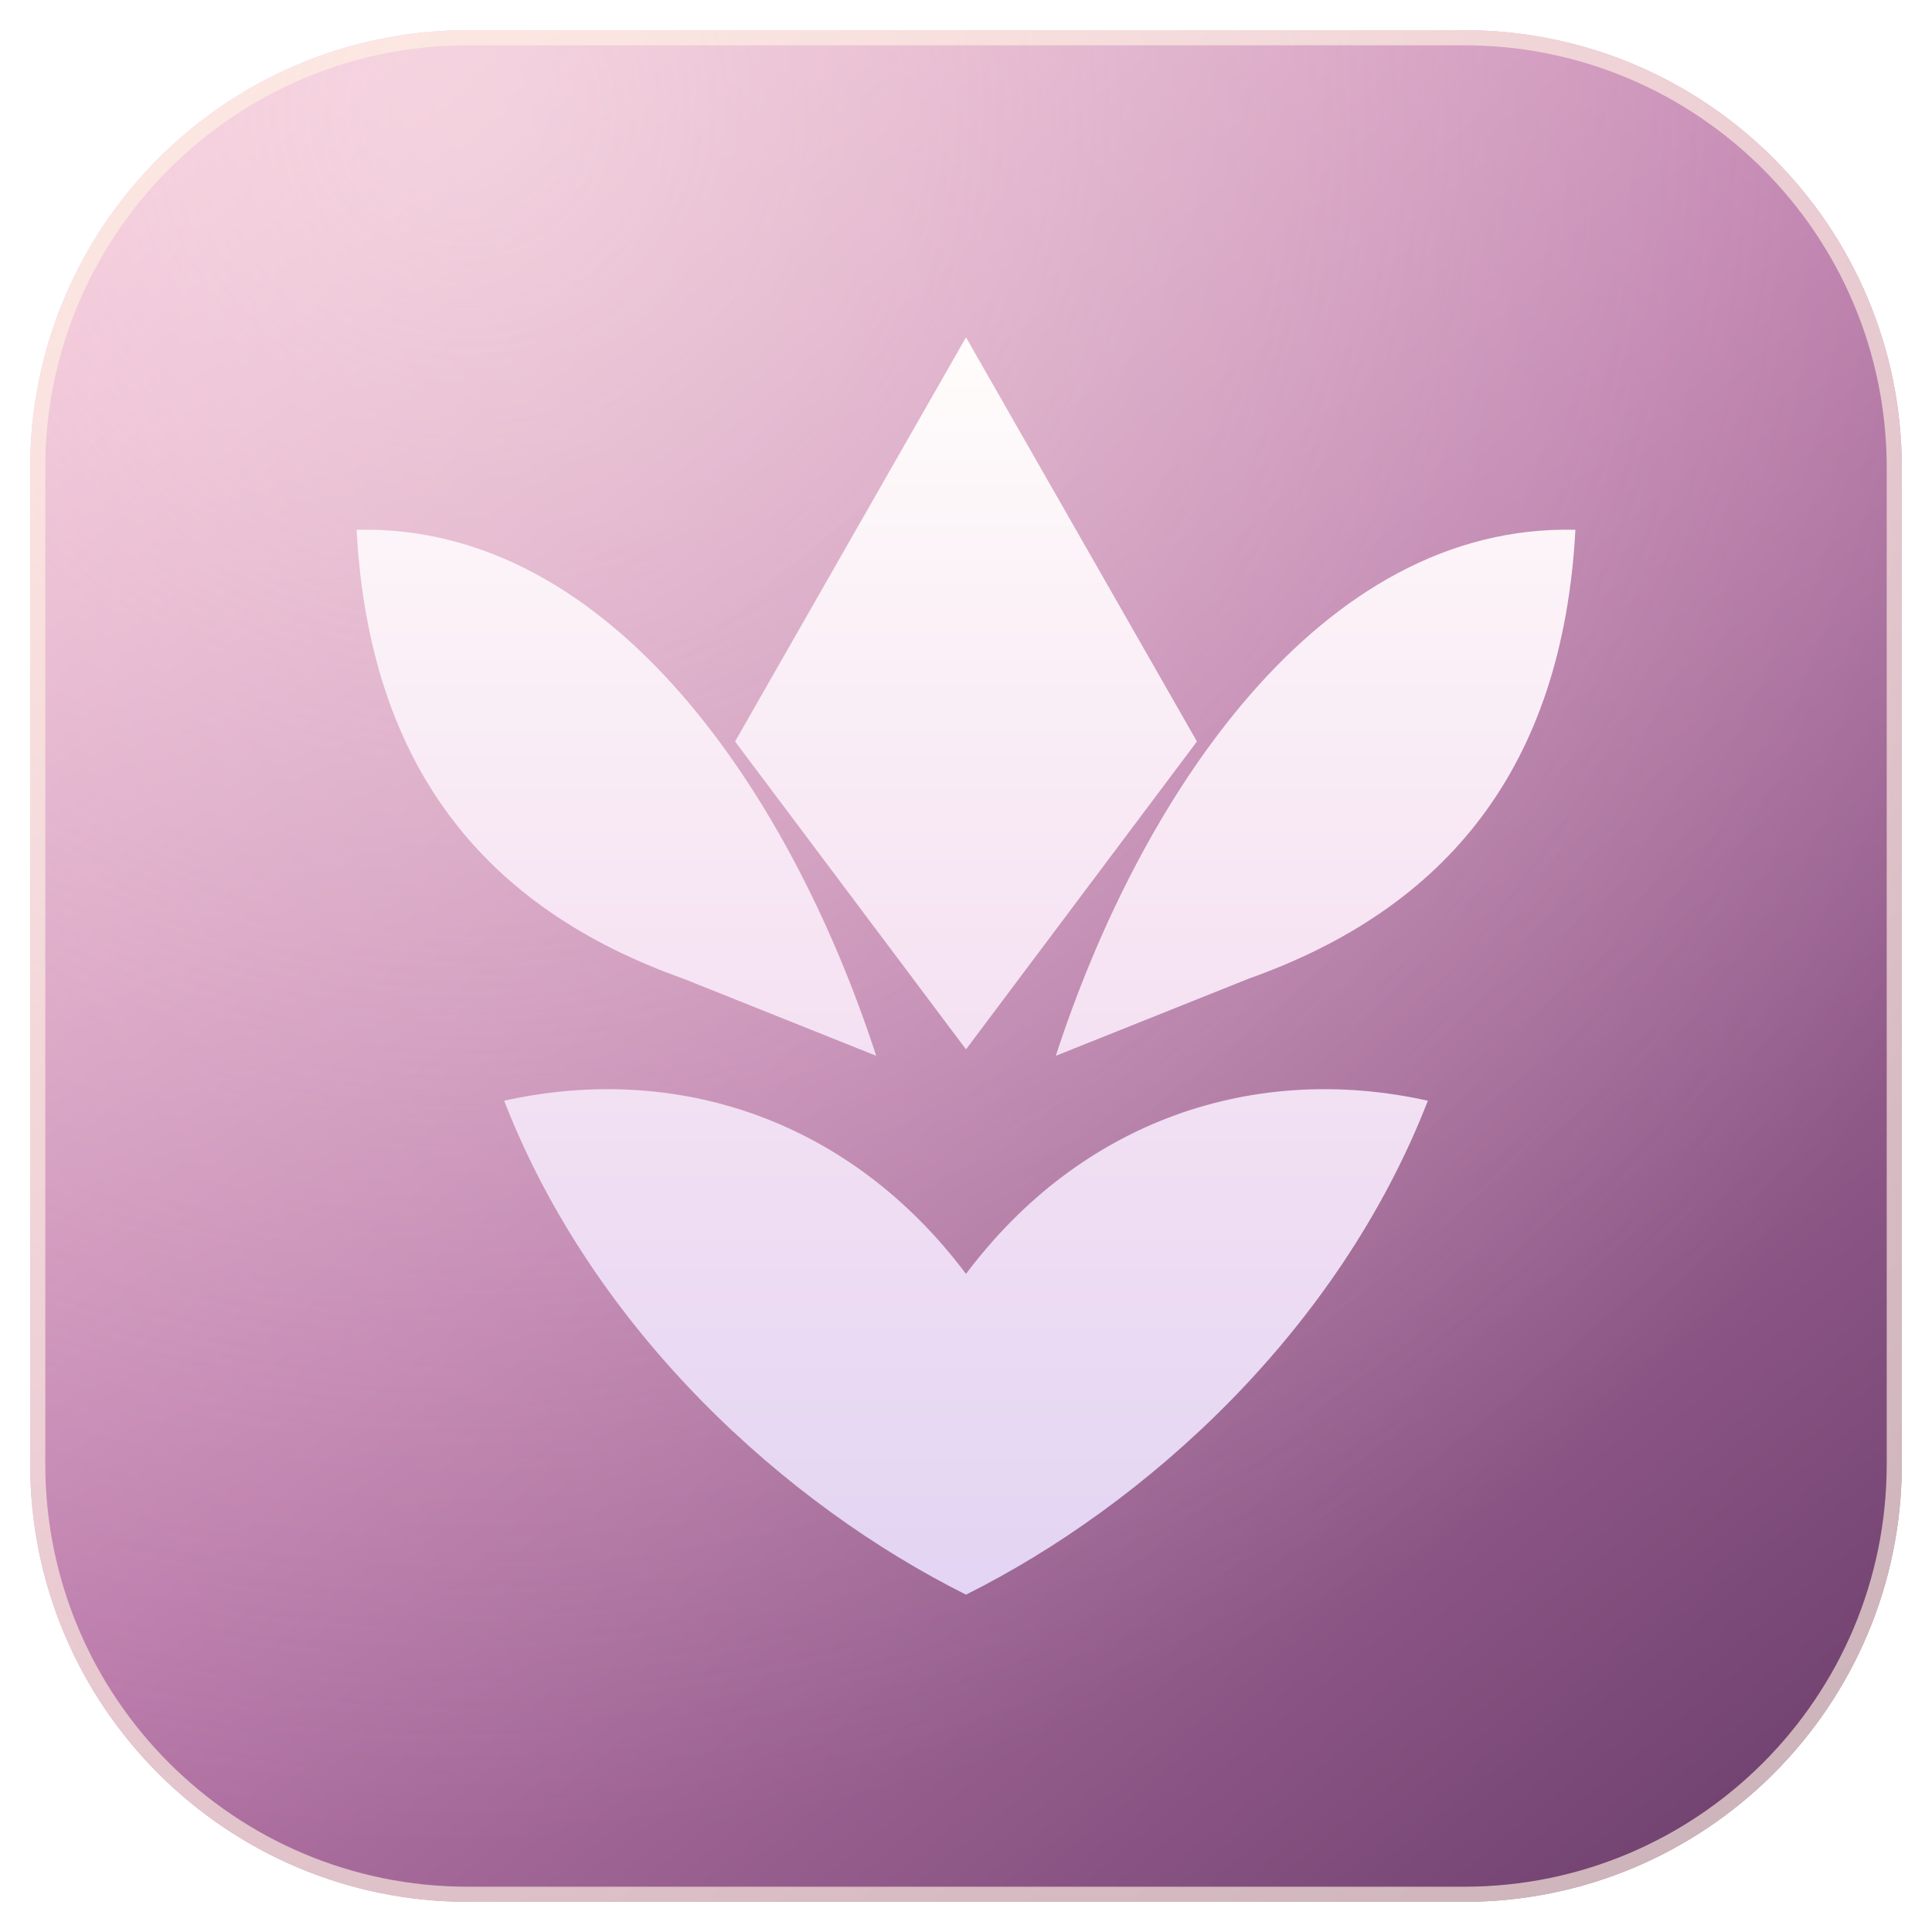
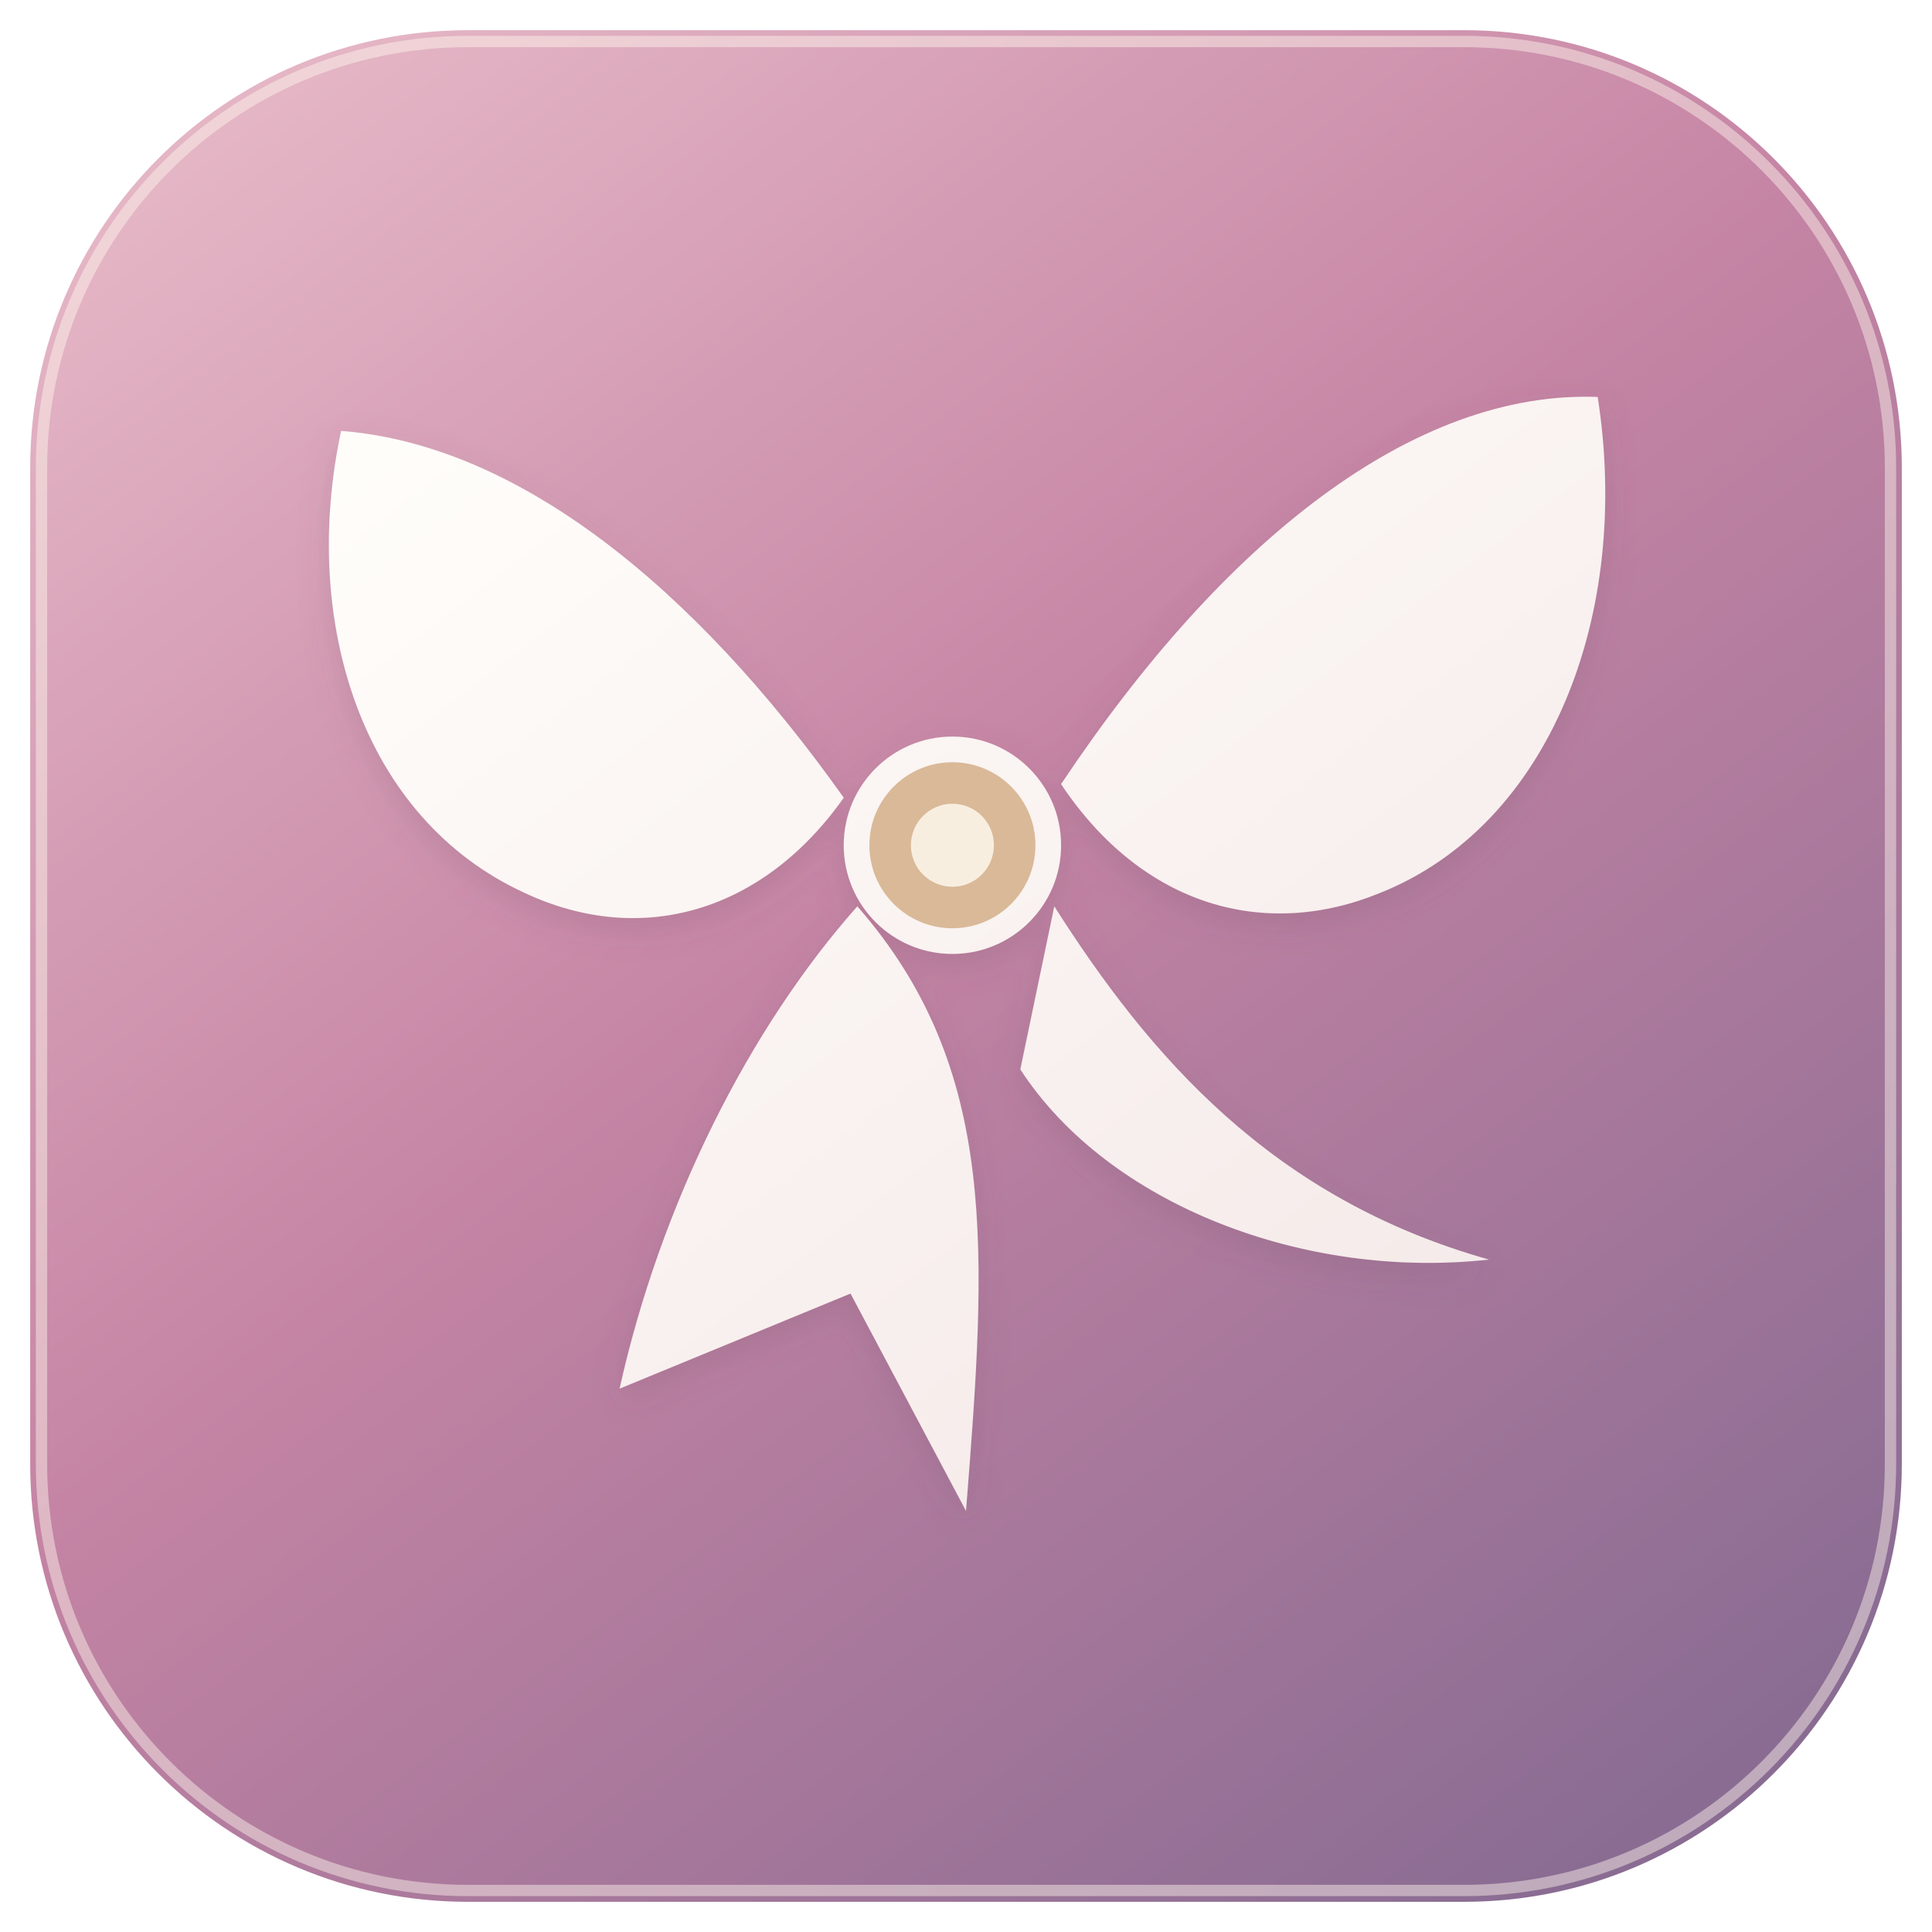
<svg xmlns="http://www.w3.org/2000/svg" width="512" height="512" viewBox="0 0 512 512">
  <defs>
-     <linearGradient id="tile" x1="55" y1="25" x2="449" y2="500" gradientUnits="userSpaceOnUse">
-       <stop stop-color="#efb6d3" />
-       <stop offset=".48" stop-color="#bb7aab" />
-       <stop offset="1" stop-color="#70416f" />
+     <linearGradient id="rose" x1="68" y1="30" x2="421" y2="495" gradientUnits="userSpaceOnUse">
+       <stop stop-color="#e4b5c5" />
+       <stop offset=".45" stop-color="#c584a4" />
+       <stop offset="1" stop-color="#8a6c93" />
    </linearGradient>
-     <radialGradient id="light" cx="0" cy="0" r="1" gradientTransform="translate(119 30) rotate(51) scale(463)" gradientUnits="userSpaceOnUse">
-       <stop stop-color="#fff5ee" stop-opacity=".52" />
-       <stop offset="1" stop-color="#fff5ee" stop-opacity="0" />
-     </radialGradient>
-     <linearGradient id="crystal" x1="12" y1="2" x2="12" y2="22" gradientUnits="userSpaceOnUse">
-       <stop stop-color="#fffdfb" />
-       <stop offset=".5" stop-color="#f6e3f3" />
-       <stop offset="1" stop-color="#e2d4f3" />
+     <linearGradient id="linen" x1="4" y1="5" x2="17" y2="22" gradientUnits="userSpaceOnUse">
+       <stop stop-color="#fffdfa" />
+       <stop offset="1" stop-color="#f4e9e8" />
    </linearGradient>
-     <path id="emblem" d="M12 2.2L15.6 8.5L12 13.3L8.4 8.5ZM2.5 5.2C6.5 5.1 9.3 9.4 10.6 13.4L7.6 12.2C4.5 11.1 2.7 8.9 2.5 5.2ZM21.5 5.2C17.5 5.1 14.7 9.4 13.4 13.4L16.4 12.2C19.5 11.1 21.3 8.9 21.5 5.2ZM4.8 14.1C7.5 13.5 10.2 14.4 12 16.8C13.8 14.4 16.5 13.5 19.2 14.1C17.8 17.7 14.8 20.4 12 21.8C9.2 20.4 6.2 17.7 4.8 14.1Z" />
+     <filter id="soft" x="-25%" y="-25%" width="150%" height="155%">
+       <feDropShadow dx="0" dy=".18" stdDeviation=".23" flood-color="#734c6c" flood-opacity=".2" />
+     </filter>
+     <path id="emblem" d="M10.2 10.8C8 7.7 5.4 5.6 2.8 5.4C2.2 8.2 3.1 11.1 5.5 12.2C7.2 13 9 12.5 10.2 10.8ZM13.4 10.6C15.8 7 18.6 4.8 21.3 4.9C21.8 8.1 20.6 11.2 18.1 12.2C16.4 12.9 14.6 12.4 13.4 10.6ZM10.4 12.4C8.8 14.2 7.5 16.8 6.9 19.5L10.3 18.1L12 21.3C12.3 17.5 12.5 14.8 10.4 12.4ZM13.3 12.4C14.7 14.6 16.5 16.7 19.7 17.6C17 17.9 14.1 16.8 12.8 14.8ZM13.4 11.5A1.6 1.6 0 1 1 10.2 11.5A1.6 1.6 0 1 1 13.4 11.5Z" />
  </defs>
-   <rect x="8" y="8" width="496" height="496" rx="116" fill="url(#tile)" />
-   <rect x="8" y="8" width="496" height="496" rx="116" fill="url(#light)" />
-   <rect x="10" y="10" width="492" height="492" rx="114" fill="none" stroke="#fff2e3" stroke-opacity=".65" stroke-width="4" />
-   <use href="#emblem" transform="translate(52 52) scale(17)" fill="url(#crystal)" />
+   <rect x="8" y="8" width="496" height="496" rx="116" fill="url(#rose)" />
+   <rect x="11" y="11" width="490" height="490" rx="113" fill="none" stroke="#fff8ef" stroke-opacity=".45" stroke-width="3" />
+   <use href="#emblem" transform="translate(40 17) scale(18)" fill="url(#linen)" filter="url(#soft)" />
+   <circle cx="252.4" cy="224" r="22" fill="#d9b998" />
+   <circle cx="252.4" cy="224" r="11" fill="#f8eee0" />
</svg>
